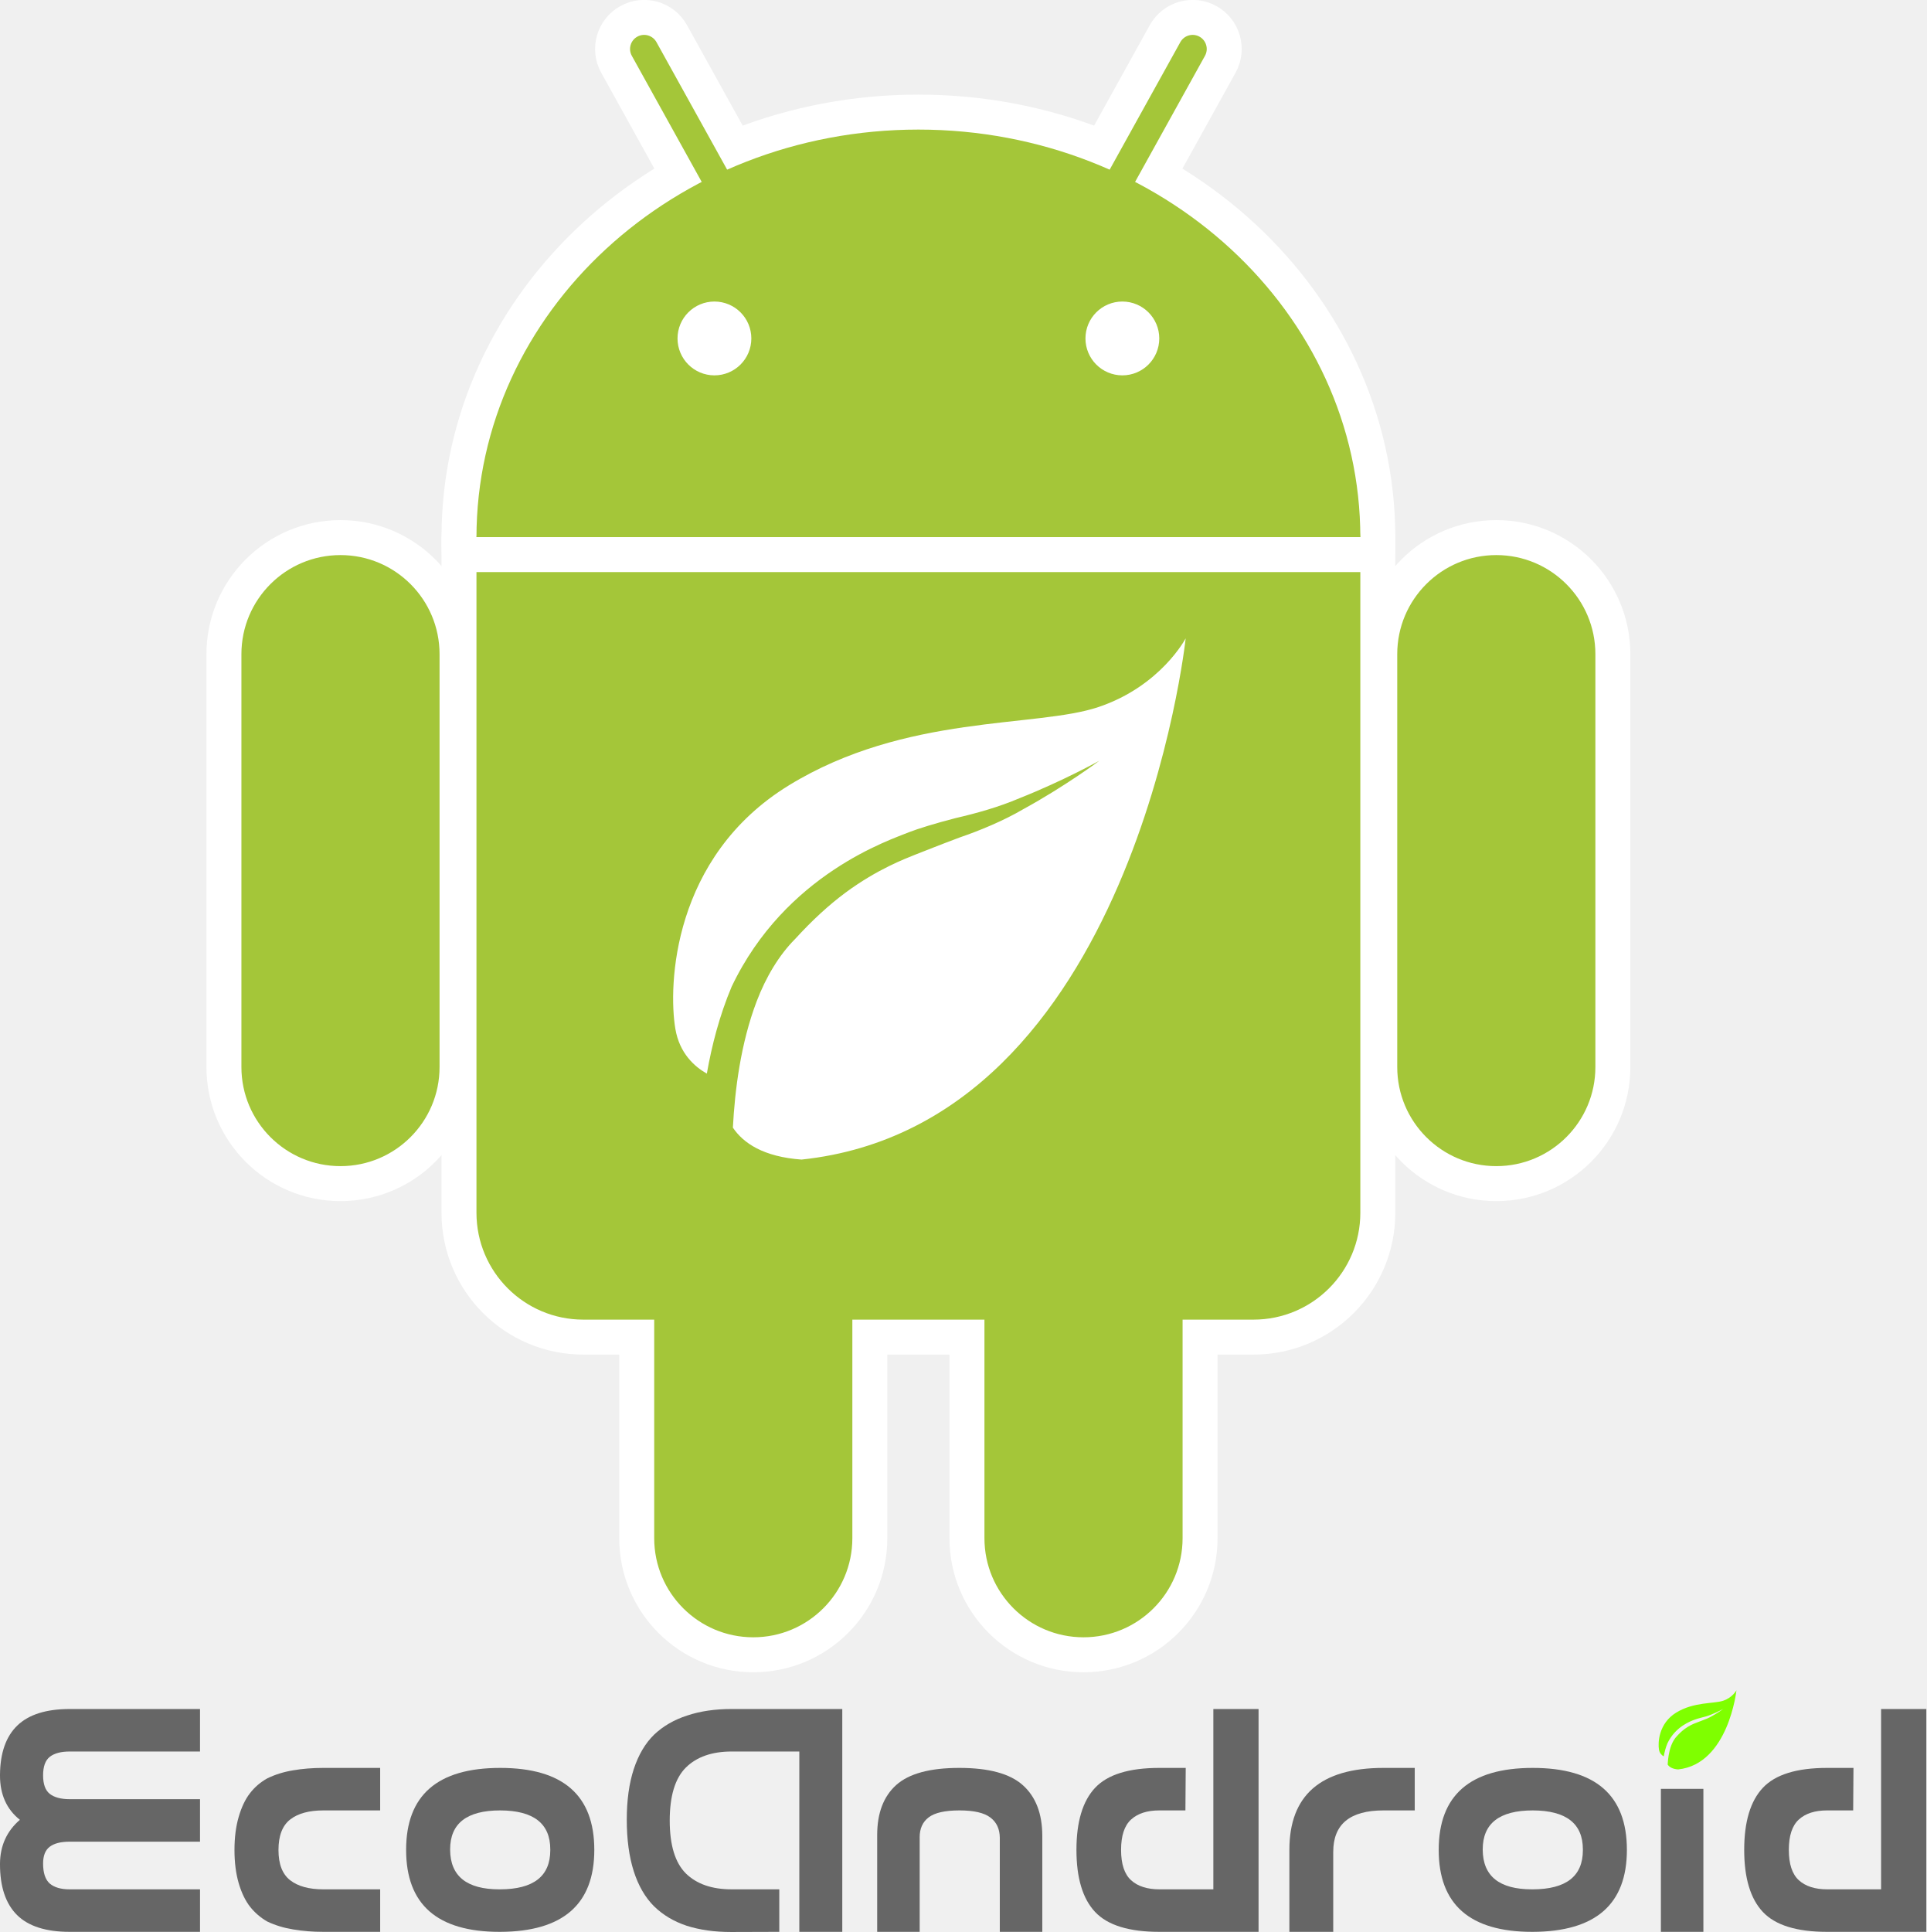
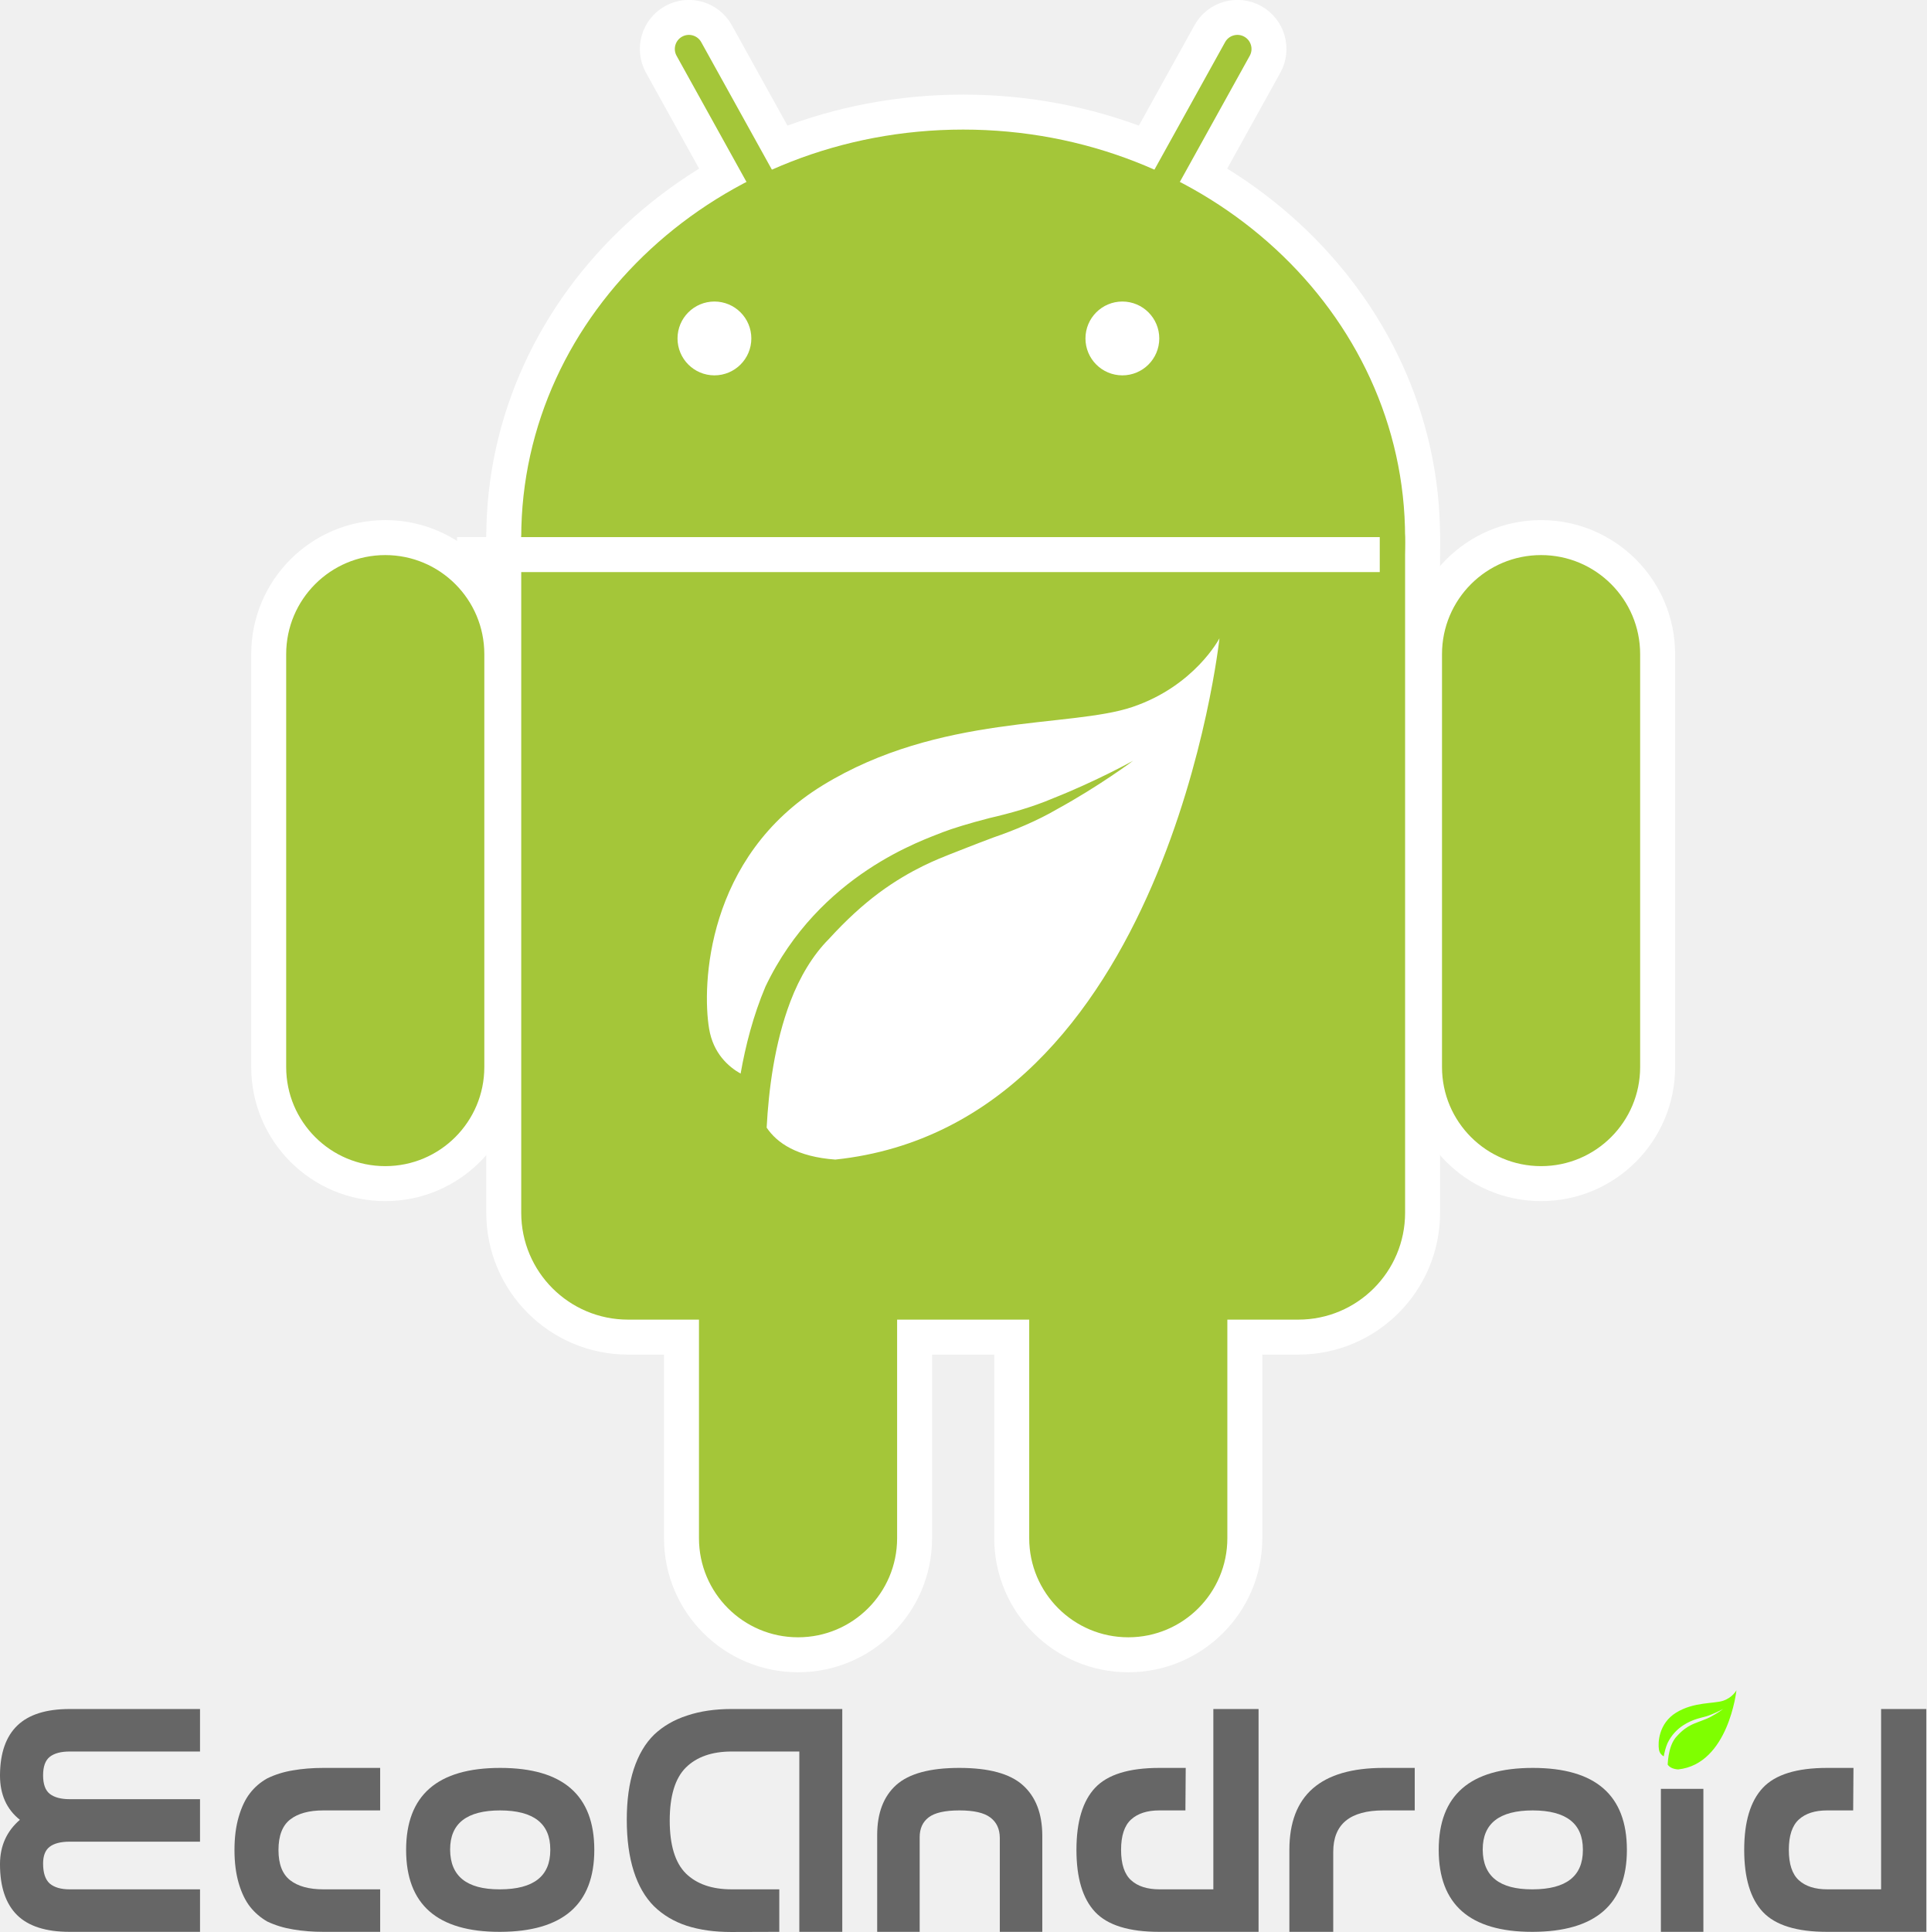
<svg xmlns="http://www.w3.org/2000/svg" xmlns:xlink="http://www.w3.org/1999/xlink" width="104.949mm" height="105.238mm" viewBox="0 0 104.949 105.238" version="1.1" id="svg377">
  <defs id="defs371" />
  <g id="layer1" transform="translate(-53.49955,-82.16193)">
-     <g fill="#a4c639" id="g17-6-6" transform="matrix(0.2645833,0,0,0.2645833,103.535,100.5975)">
+     <g fill="#a4c639" id="g17-6-6" transform="matrix(0.2645833,0,0,0.2645833,105.9739,100.5975)">
      <use stroke-width="14.4" xlink:href="#b-9-9" stroke="#ffffff" id="use2-7-7" x="0" y="0" width="100%" height="100%" />
      <use xlink:href="#a-3-3" transform="scale(-1,1)" id="use4-5-5" x="0" y="0" width="100%" height="100%" />
      <g id="a-3-3" stroke="#ffffff" stroke-width="7.2">
        <rect rx="6.5" transform="rotate(29)" height="86" width="13" y="-86" x="14" id="rect6-5-5" />
        <rect id="c-6-6" rx="24" height="133" width="48" y="41" x="-143" />
        <use y="97" x="85" xlink:href="#c-6-6" id="use9-2-2" width="100%" height="100%" />
      </g>
      <g id="b-9-9">
        <ellipse cy="41" rx="91" ry="84" id="ellipse12-1-1" cx="0" />
        <rect rx="22" height="182" width="182" y="20" x="-91" id="rect14-2-2" />
      </g>
    </g>
    <g stroke="#ffffff" stroke-width="7.2" fill="#ffffff" id="g25-7-7" transform="matrix(0.2645833,0,0,0.2645833,103.535,100.5975)">
      <path d="M -95,44.5 H 95" id="path19-0-0" />
      <circle cx="-42" r="4" id="circle21-9-9" cy="0" />
      <circle cx="42" r="4" id="circle23-3-3" cy="0" />
    </g>
-     <path d="m 97.178,145.326 c -2.093,-0.149 -3.187,-0.903 -3.75,-1.741 0.108,-2.038 0.42,-4.577 1.297,-6.882 0.503,-1.319 1.216,-2.514 2.092,-3.392 0.957,-1.047 1.842,-1.852 2.733,-2.516 1.759,-1.303 3.302,-1.87 3.79,-2.07 0.494,-0.191 1.38,-0.549 2.451,-0.948 1.068,-0.366 2.362,-0.895 3.467,-1.543 2.264,-1.238 4.141,-2.635 4.138,-2.636 0.004,5.3e-4 -2.003,1.113 -4.335,2.036 -1.176,0.502 -2.378,0.831 -3.5,1.091 -1.104,0.284 -2.037,0.573 -2.55,0.772 -0.96,0.401 -6.713,2.242 -9.651,8.412 -0.665,1.576 -1.082,3.207 -1.351,4.734 -0.664,-0.375 -1.491,-1.101 -1.716,-2.443 -0.393,-2.34 -0.174,-9.361 6.188,-13.261 6.363,-3.9 13.466,-3.12 16.866,-4.264 3.399,-1.144 4.75,-3.744 4.75,-3.744 0,0 -2.833,26.469 -20.918,28.393 z" id="path134-6-6" style="fill:#ffffff;fill-rule:nonzero;stroke:none;stroke-width:0.467;stroke-linecap:butt;stroke-linejoin:miter;stroke-dasharray:none" />
+     <path d="m 99.018,145.326 c -2.093,-0.149 -3.187,-0.903 -3.75,-1.741 0.108,-2.038 0.42,-4.577 1.297,-6.882 0.503,-1.319 1.216,-2.514 2.092,-3.392 0.957,-1.047 1.842,-1.852 2.733,-2.516 1.759,-1.303 3.302,-1.87 3.79,-2.07 0.494,-0.191 1.38,-0.549 2.451,-0.948 1.068,-0.366 2.362,-0.895 3.467,-1.543 2.264,-1.238 4.141,-2.635 4.138,-2.636 0.004,5.3e-4 -2.003,1.113 -4.335,2.036 -1.176,0.502 -2.378,0.831 -3.5,1.091 -1.104,0.284 -2.037,0.573 -2.55,0.772 -0.96,0.401 -6.713,2.242 -9.651,8.412 -0.665,1.576 -1.082,3.207 -1.351,4.734 -0.664,-0.375 -1.491,-1.101 -1.716,-2.443 -0.393,-2.34 -0.174,-9.361 6.188,-13.261 6.363,-3.9 13.466,-3.12 16.866,-4.264 3.399,-1.144 4.75,-3.744 4.75,-3.744 0,0 -2.833,26.469 -20.918,28.393 z" id="path134-6-6" style="fill:#ffffff;fill-rule:nonzero;stroke:none;stroke-width:0.467;stroke-linecap:butt;stroke-linejoin:miter;stroke-dasharray:none" />
    <g aria-label="EcoAndroid" id="text305-9-1-5-0-5-3-0" style="font-style:normal;font-variant:normal;font-weight:bold;font-stretch:normal;font-size:64px;line-height:1.25;font-family:KacstDecorative;-inkscape-font-specification:'KacstDecorative Bold';fill:#666666;fill-opacity:1;stroke:none" transform="matrix(0.2645833,0,0,0.2645833,-206.2825,49.88506)">
      <path d="m 1023.041,510.959 v 8.75 h -26.844 q -7.344,0 -10.844,-3.469 -3.5,-3.5 -3.5,-10.438 v -0.094 q 0.031,-5.562 4.094,-9.062 -4.094,-3.25 -4.094,-9.125 0,0 0,-0.156 0.062,-6.75 3.562,-10.125 3.531,-3.406 10.781,-3.406 h 26.844 v 8.75 h -26.844 q -2.688,0 -4.094,1.094 -1.375,1.094 -1.375,3.812 0,2.719 1.375,3.812 1.406,1.094 4.094,1.094 h 26.844 v 8.75 h -26.844 q -2.75,0 -4.125,1.062 -1.344,1.031 -1.344,3.438 0,2.906 1.375,4.125 1.406,1.188 4.094,1.188 z" style="font-style:normal;font-variant:normal;font-weight:bold;font-stretch:normal;font-size:64px;font-family:DroidLogo;-inkscape-font-specification:'DroidLogo Bold';fill:#666666" id="path300" />
      <path d="m 1060.135,510.959 v 8.75 h -11.688 q -3.375,0 -6.25,-0.5 -2.875,-0.469 -5.312,-1.625 -2.062,-1.188 -3.531,-3.031 -1.469,-1.875 -2.344,-4.844 -0.875,-3 -0.875,-6.844 0,-3.875 0.875,-6.844 0.875,-3 2.312,-4.844 1.438,-1.875 3.562,-3.062 2.438,-1.188 5.312,-1.656 2.875,-0.5 6.25,-0.5 h 11.688 v 8.75 h -11.688 q -4.438,0 -6.844,1.875 -2.406,1.875 -2.406,6.281 0,4.344 2.406,6.219 2.406,1.875 6.844,1.875 z" style="font-style:normal;font-variant:normal;font-weight:bold;font-stretch:normal;font-size:64px;font-family:DroidLogo;-inkscape-font-specification:'DroidLogo Bold';fill:#666666" id="path302" />
      <path d="m 1084.728,519.709 q -19.25,0 -19.25,-16.875 0,-16.875 19.375,-16.875 19.375,0 19.375,16.875 0,16.812 -19.375,16.875 0,0 -0.125,0 z m 0.125,-8.75 q 10.312,-0.031 10.312,-8.062 v -0.094 -0.062 q 0,-8 -10.312,-8.031 -10.312,0 -10.312,8.031 0,0.062 0,0.094 0.062,8.125 10.156,8.125 0.094,0 0.156,0 z" style="font-style:normal;font-variant:normal;font-weight:bold;font-stretch:normal;font-size:64px;font-family:DroidLogo;-inkscape-font-specification:'DroidLogo Bold';fill:#666666" id="path304" />
      <path d="m 1146.447,482.584 h -13.938 q -6.094,0 -9.438,3.312 -3.312,3.312 -3.312,10.906 0,7.562 3.312,10.875 3.344,3.281 9.438,3.281 h 9.812 v 8.75 l -9.812,0.031 h -0.125 q -5.125,0 -9.125,-1.281 -3.969,-1.312 -6.75,-4.031 -2.719,-2.719 -4.156,-7.188 -1.438,-4.5 -1.438,-10.625 0,-6 1.438,-10.406 1.469,-4.438 4.188,-7.094 2.812,-2.656 6.812,-3.938 4,-1.344 9.156,-1.344 h 22.781 v 45.875 h -8.844 z" style="font-style:normal;font-variant:normal;font-weight:bold;font-stretch:normal;font-size:64px;font-family:DroidLogo;-inkscape-font-specification:'DroidLogo Bold';fill:#666666" id="path306" />
      <path d="m 1171.228,500.334 v 19.375 h -8.75 v -19.844 q 0,-0.062 0,-0.094 0,-6.75 3.906,-10.281 3.938,-3.531 12.969,-3.531 h 0.062 q 9.094,0 13.062,3.562 3.969,3.562 4,10.344 v 19.844 h -8.75 v -19.375 q -0.031,-2.719 -1.938,-4.156 -1.906,-1.469 -6.375,-1.469 -4.469,0 -6.344,1.438 -1.844,1.406 -1.844,4.094 0,0.031 0,0.094 z" style="font-style:normal;font-variant:normal;font-weight:bold;font-stretch:normal;font-size:64px;font-family:DroidLogo;-inkscape-font-specification:'DroidLogo Bold';fill:#666666" id="path308" />
      <path d="m 1231.697,473.834 h 9.312 v 45.875 h -20.438 q -9.375,0 -13.219,-4.094 -3.844,-4.094 -3.844,-12.781 0,-8.688 3.844,-12.781 3.844,-4.094 13.219,-4.094 h 5.438 l -0.062,8.75 h -5.375 q -3.75,0 -5.812,1.875 -2.062,1.875 -2.062,6.25 0,4.375 2.062,6.25 2.062,1.875 5.875,1.875 h 11.062 z" style="font-style:normal;font-variant:normal;font-weight:bold;font-stretch:normal;font-size:64px;font-family:DroidLogo;-inkscape-font-specification:'DroidLogo Bold';fill:#666666" id="path310" />
      <path d="m 1256.385,503.24 q 0,0 0,16.469 h -9.031 v -16.875 q 0,-16.875 19.375,-16.875 h 6.438 v 8.75 h -6.438 q -10.344,0 -10.344,8.531 z" style="font-style:normal;font-variant:normal;font-weight:bold;font-stretch:normal;font-size:64px;font-family:DroidLogo;-inkscape-font-specification:'DroidLogo Bold';fill:#666666" id="path312" />
      <path d="m 1297.353,519.709 q -19.25,0 -19.25,-16.875 0,-16.875 19.375,-16.875 19.375,0 19.375,16.875 0,16.812 -19.375,16.875 0,0 -0.125,0 z m 0.125,-8.75 q 10.312,-0.031 10.312,-8.062 v -0.094 -0.062 q 0,-8 -10.312,-8.031 -10.312,0 -10.312,8.031 0,0.062 0,0.094 0.062,8.125 10.156,8.125 0.094,0 0.156,0 z" style="font-style:normal;font-variant:normal;font-weight:bold;font-stretch:normal;font-size:64px;font-family:DroidLogo;-inkscape-font-specification:'DroidLogo Bold';fill:#666666" id="path314" />
      <path d="m 1332.603,519.709 h -8.75 v -29.438 h 8.75 z" style="font-style:normal;font-variant:normal;font-weight:bold;font-stretch:normal;font-size:64px;font-family:DroidLogo;-inkscape-font-specification:'DroidLogo Bold';fill:#666666" id="path316" />
      <path d="m 1369.197,473.834 h 9.312 v 45.875 h -20.438 q -9.375,0 -13.219,-4.094 -3.844,-4.094 -3.844,-12.781 0,-8.688 3.844,-12.781 3.844,-4.094 13.219,-4.094 h 5.438 l -0.062,8.75 h -5.375 q -3.75,0 -5.812,1.875 -2.062,1.875 -2.062,6.25 0,4.375 2.062,6.25 2.062,1.875 5.875,1.875 h 11.062 z" style="font-style:normal;font-variant:normal;font-weight:bold;font-stretch:normal;font-size:64px;font-family:DroidLogo;-inkscape-font-specification:'DroidLogo Bold';fill:#666666" id="path318" />
    </g>
    <path d="m 144.925,178.544 c -0.318,-0.023 -0.484,-0.137 -0.569,-0.264 0.016,-0.31 0.064,-0.695 0.197,-1.045 0.076,-0.2 0.185,-0.382 0.318,-0.515 0.145,-0.159 0.28,-0.281 0.415,-0.382 0.267,-0.198 0.501,-0.284 0.576,-0.314 0.075,-0.029 0.209,-0.083 0.372,-0.144 0.162,-0.056 0.359,-0.136 0.526,-0.234 0.344,-0.188 0.629,-0.4 0.628,-0.4 0,8e-5 -0.304,0.169 -0.658,0.309 -0.179,0.076 -0.361,0.126 -0.531,0.166 -0.168,0.043 -0.309,0.087 -0.387,0.117 -0.146,0.061 -1.019,0.34 -1.465,1.277 -0.101,0.239 -0.164,0.487 -0.205,0.719 -0.101,-0.057 -0.226,-0.167 -0.261,-0.371 -0.06,-0.355 -0.026,-1.421 0.94,-2.014 0.966,-0.592 2.045,-0.474 2.561,-0.647 0.516,-0.174 0.721,-0.569 0.721,-0.569 0,0 -0.43,4.019 -3.176,4.311 z" id="path134-3-8-2" style="fill:#7fff00;fill-rule:nonzero;stroke:none;stroke-width:0.071;stroke-linecap:butt;stroke-linejoin:miter;stroke-dasharray:none" />
  </g>
</svg>
